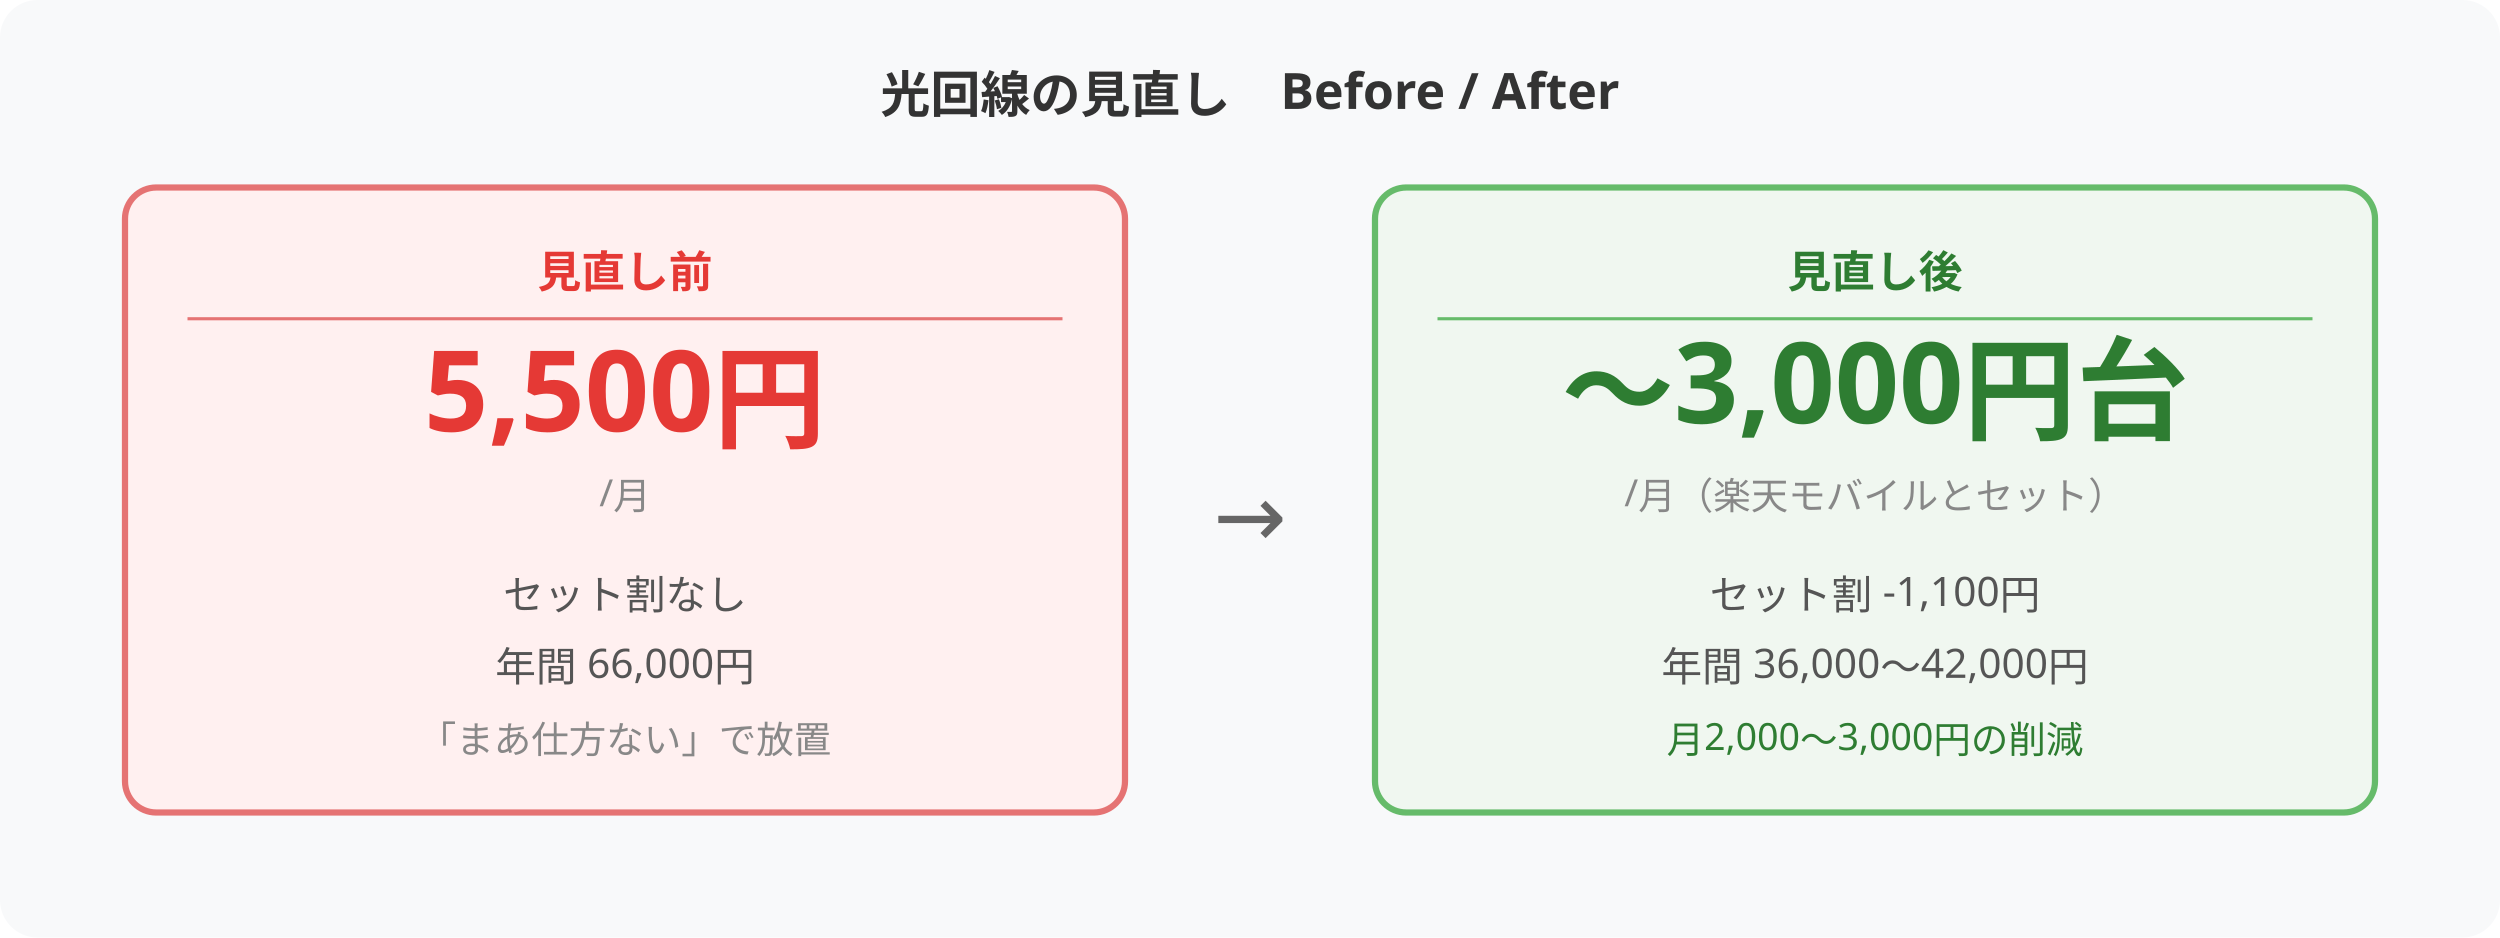
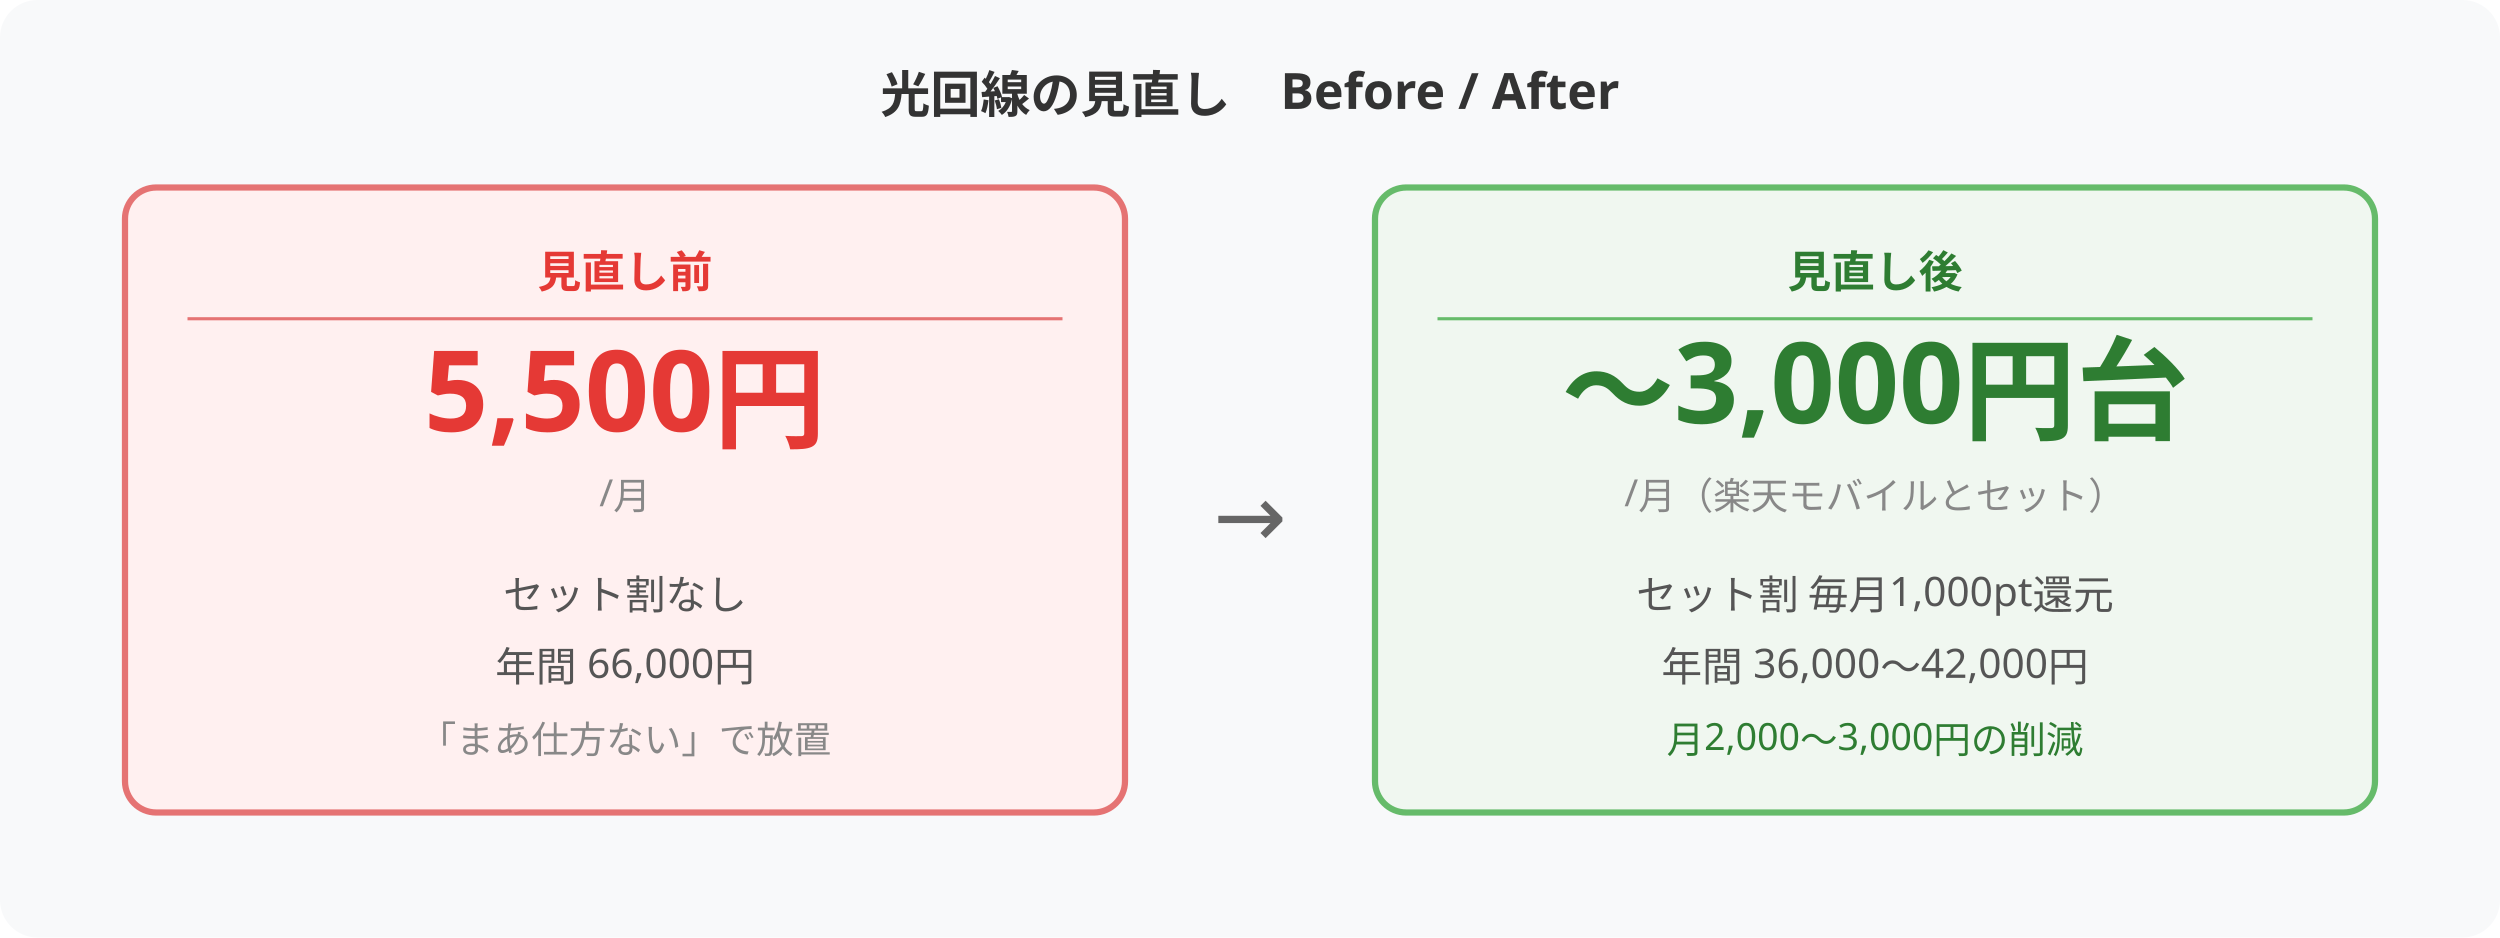
<svg xmlns="http://www.w3.org/2000/svg" viewBox="0 0 800 300" font-family="'Hiragino Sans', 'Yu Gothic', sans-serif">
  <rect width="800" height="300" fill="#f8f9fa" rx="12" />
  <text x="400" y="36" text-anchor="middle" font-size="16" font-weight="bold" fill="#333">光回線の見直し　Before / After</text>
  <rect x="40" y="60" width="320" height="200" fill="#fff0f0" rx="10" stroke="#e57373" stroke-width="2" />
  <text x="200" y="92" text-anchor="middle" font-size="14" font-weight="bold" fill="#e53935">見直し前</text>
  <line x1="60" y1="102" x2="340" y2="102" stroke="#e57373" stroke-width="1" />
  <text x="200" y="138" text-anchor="middle" font-size="36" font-weight="bold" fill="#e53935">5,500円</text>
  <text x="200" y="162" text-anchor="middle" font-size="12" fill="#888">/月</text>
  <text x="200" y="195" text-anchor="middle" font-size="13" fill="#555">セット割なし</text>
  <text x="200" y="218" text-anchor="middle" font-size="13" fill="#555">年間 66,000円</text>
  <text x="200" y="241" text-anchor="middle" font-size="12" fill="#888">「まあ仕方ない」で放置</text>
  <text x="400" y="175" text-anchor="middle" font-size="28" fill="#666">→</text>
  <rect x="440" y="60" width="320" height="200" fill="#f0f7f0" rx="10" stroke="#66bb6a" stroke-width="2" />
  <text x="600" y="92" text-anchor="middle" font-size="14" font-weight="bold" fill="#2e7d32">見直し後</text>
  <line x1="460" y1="102" x2="740" y2="102" stroke="#66bb6a" stroke-width="1" />
  <text x="600" y="138" text-anchor="middle" font-size="36" font-weight="bold" fill="#2e7d32">〜3,000円台</text>
  <text x="600" y="162" text-anchor="middle" font-size="12" fill="#888">/月（楽天モバイルとセット）</text>
-   <text x="600" y="195" text-anchor="middle" font-size="13" fill="#555">セット割 -1,100円</text>
+   <text x="600" y="195" text-anchor="middle" font-size="13" fill="#555">セット割 毎月1,000pt還元</text>
  <text x="600" y="218" text-anchor="middle" font-size="13" fill="#555">年間 36,000〜42,000円</text>
  <text x="600" y="241" text-anchor="middle" font-size="12" fill="#2e7d32">月2,000〜3,000円の削減</text>
</svg>
